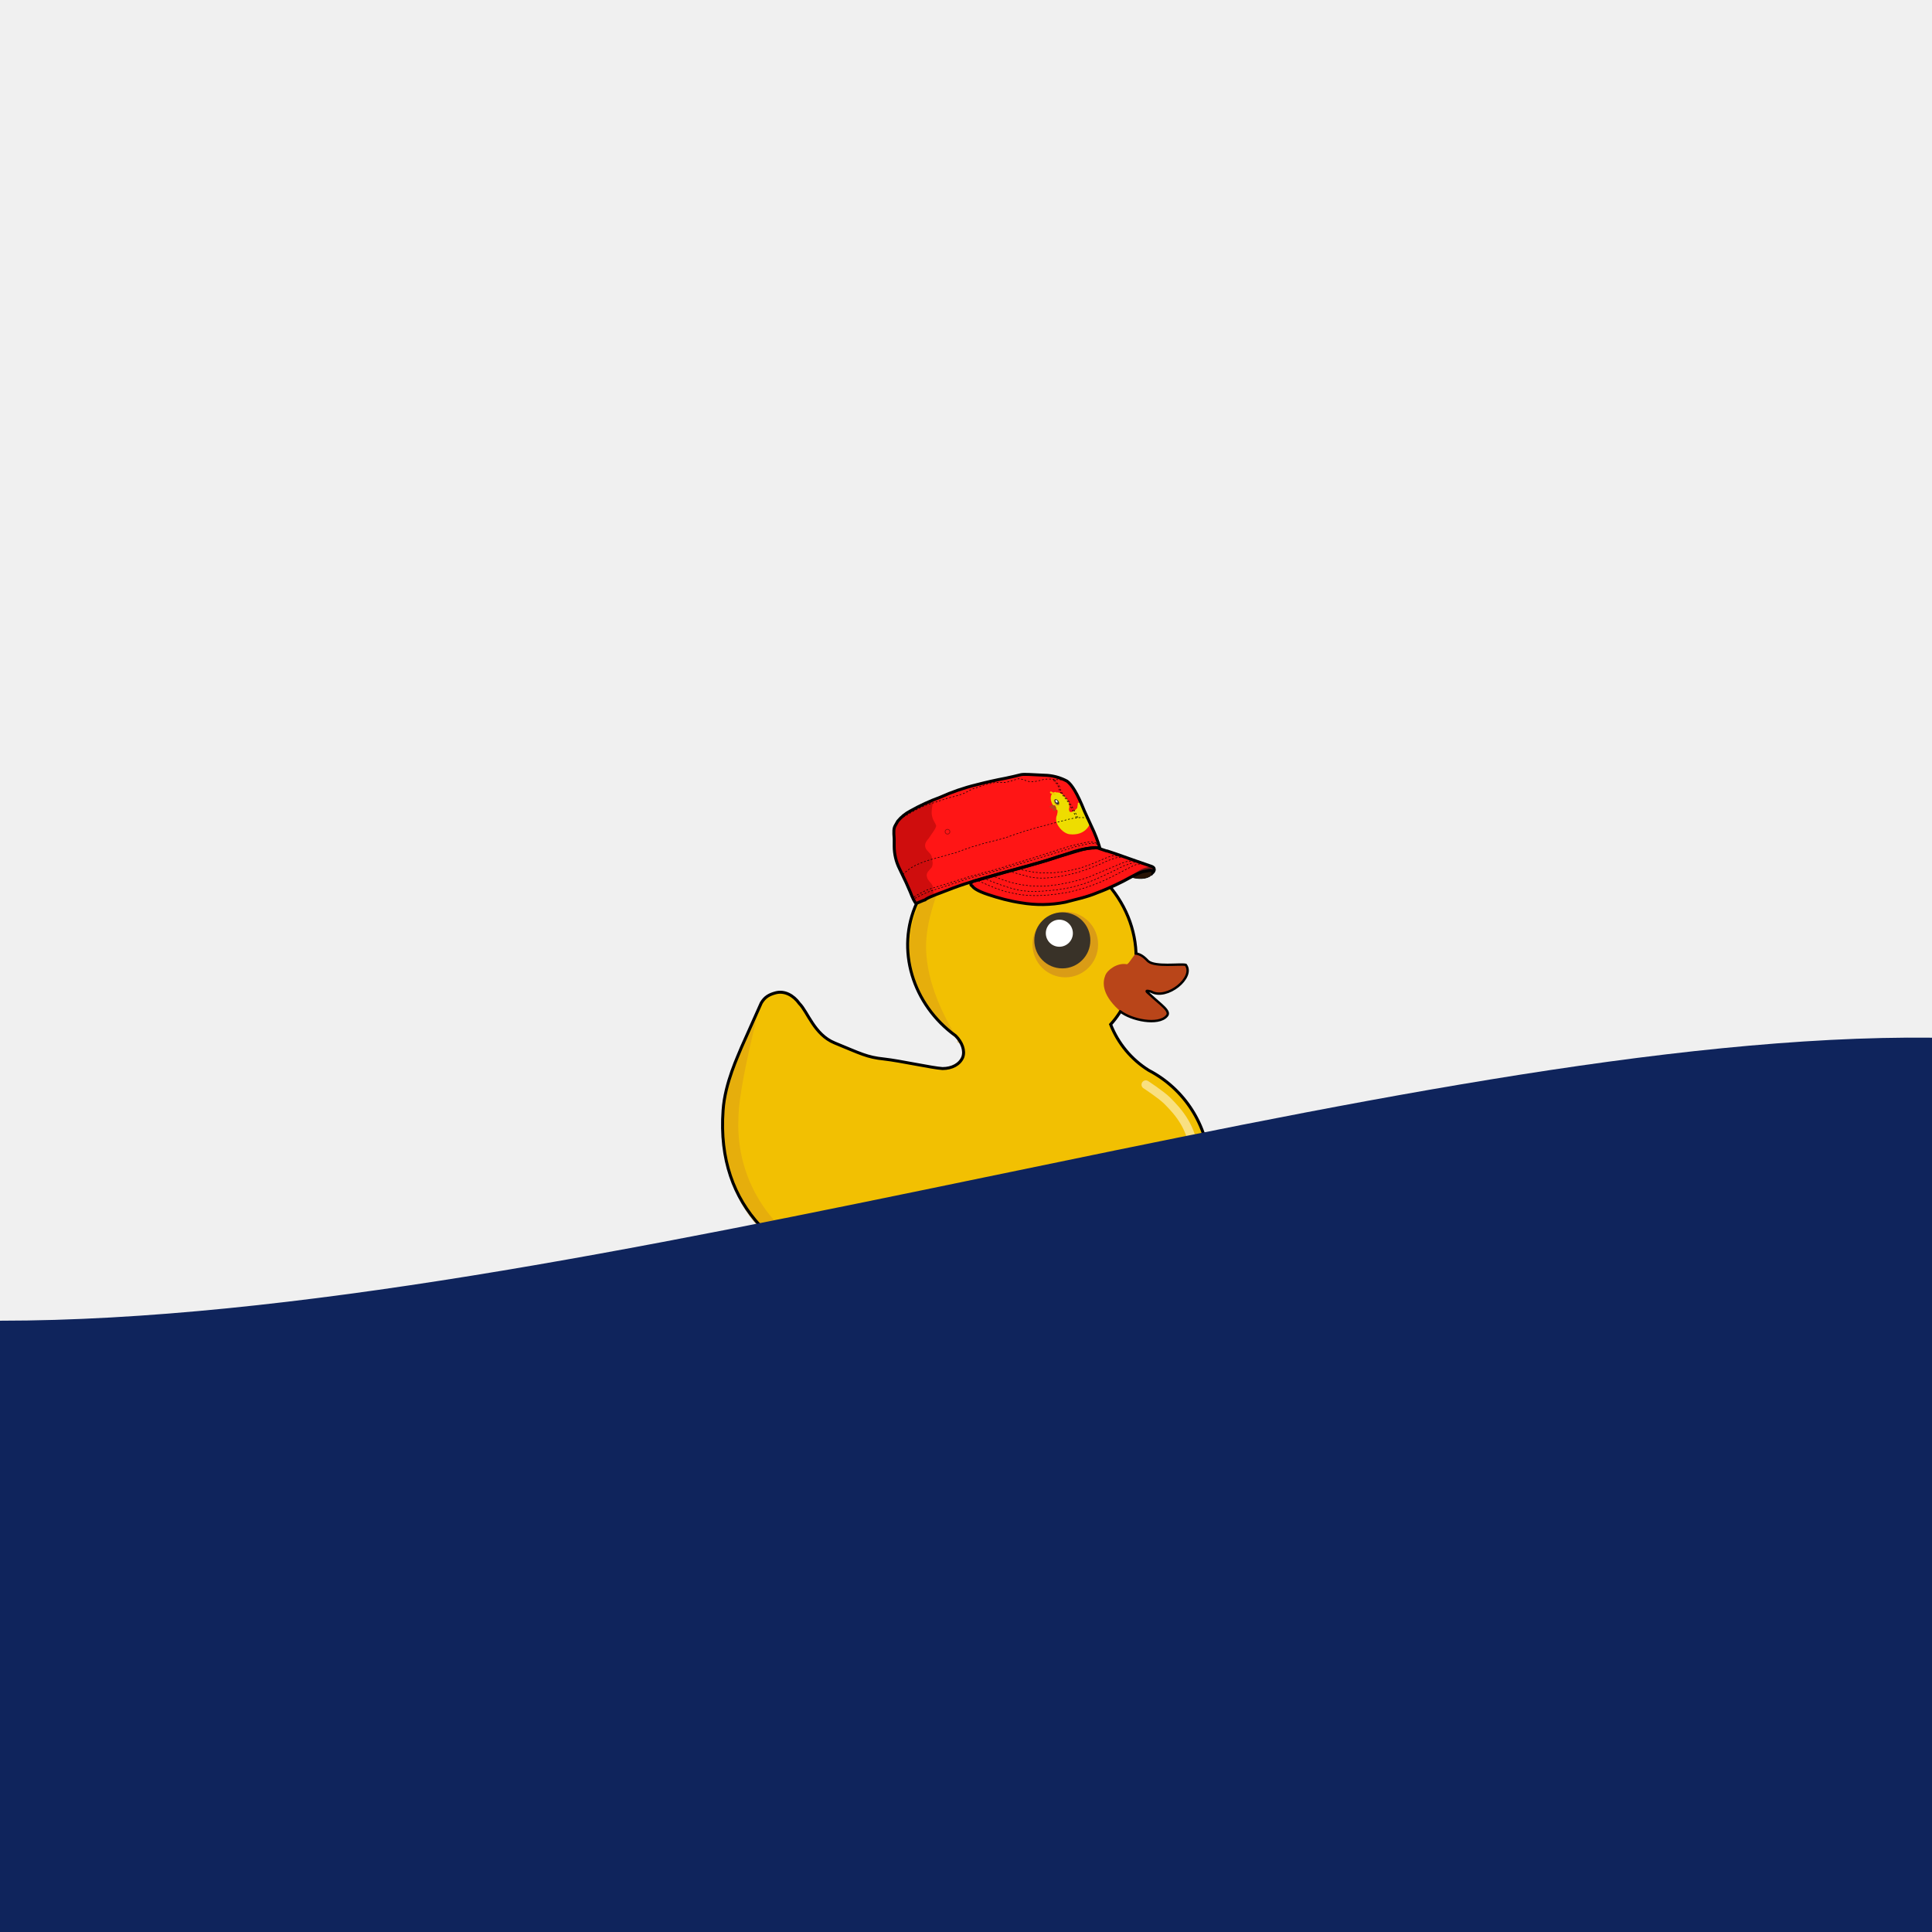
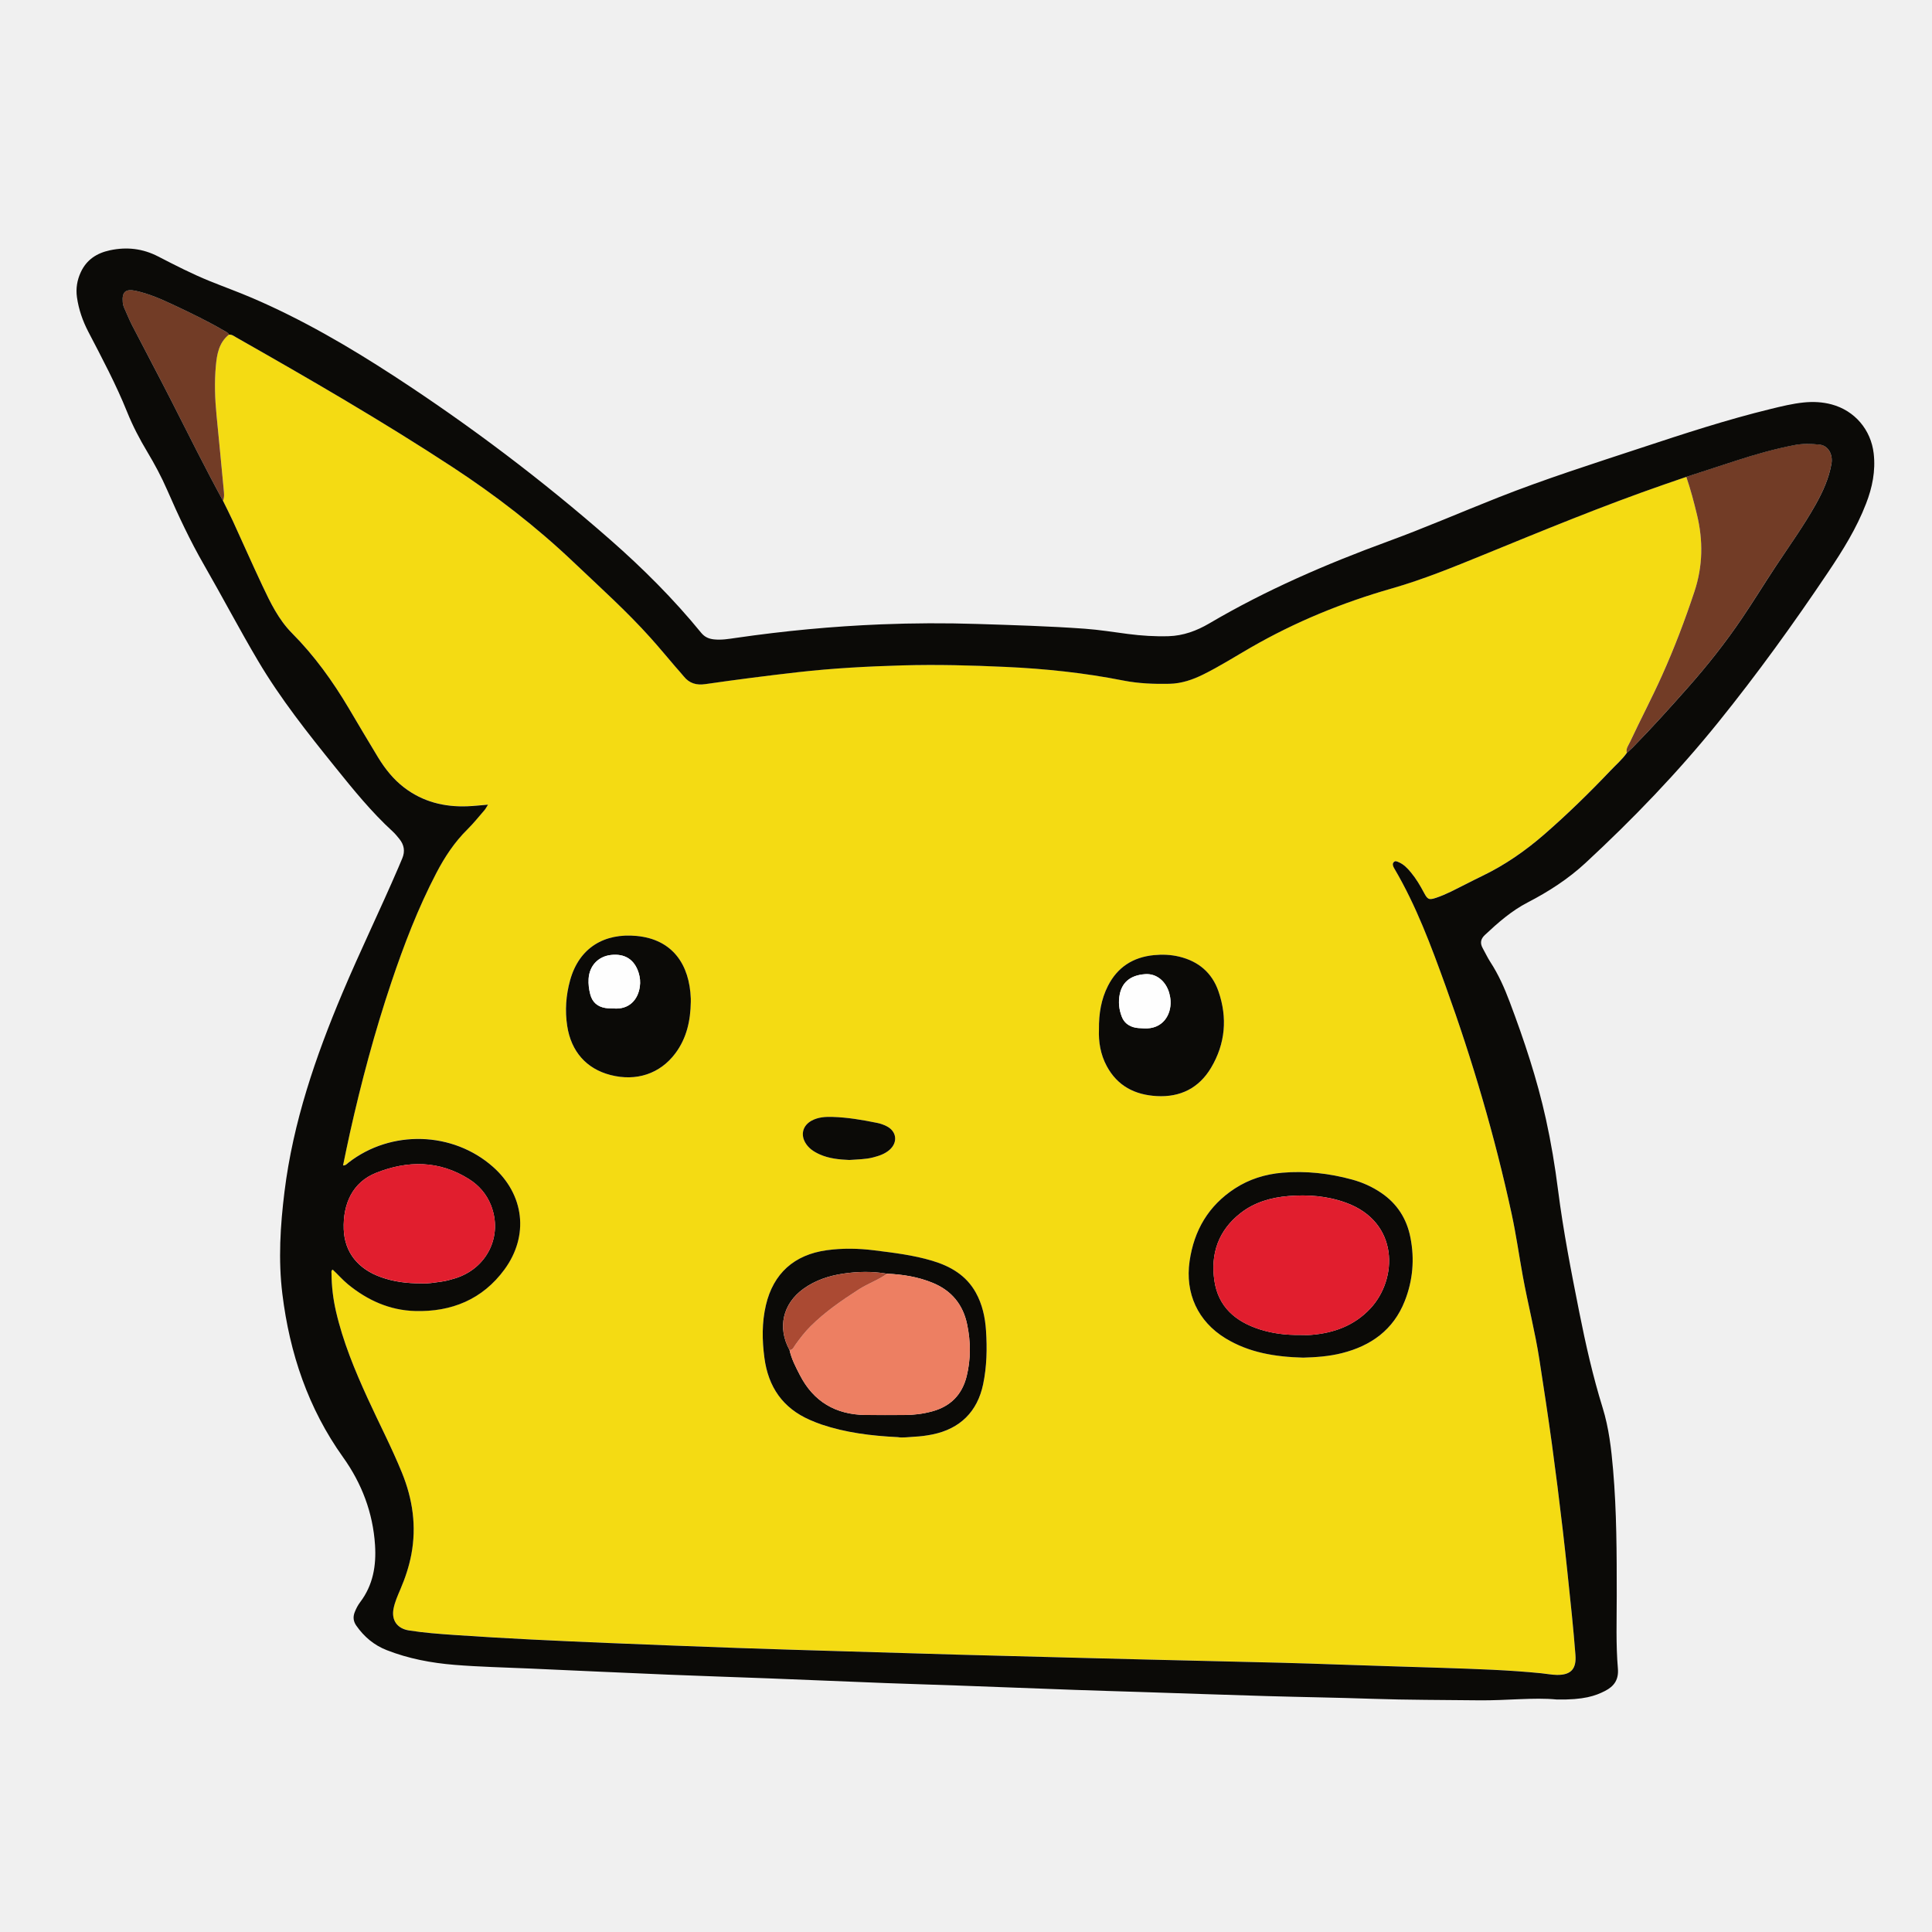
- <svg xmlns="http://www.w3.org/2000/svg" xmlns:xlink="http://www.w3.org/1999/xlink" viewBox="0 0 1024 1024">
-   <defs>
-     <path fill="#fff" d="M168 58c-14 26.7-5 59.4 19 78.7-21.7 71-91.3-62.3-112.2-24.3l-13 25.3c-2 4-10.7 20-12.6 36-13 115 147 127 227.6 110C407.5 238.3 246.3-81.1 168 58Z" id="z1" />
-     <path d="M597 73c6-1 17 0 39 1a83 83 0 0 1 38 10c8 6 17 20 29 50l12 26a252 252 0 0 1 14 36 49 49 0 0 0-15 0c-9 1-24 4-37 9l-37 12a3101 3101 0 0 1-71 20l-56 16a524 524 0 0 0-40 14c-10 4-28 10-36 15l-1 1-3 1-12 5c-2 0-7-11-10-19l-7-16-11-23a85 85 0 0 1-9-38v-12c-1-13-1-18 2-23l4-7a68 68 0 0 1 21-17 334 334 0 0 1 50-23 342 342 0 0 1 61-21 736 736 0 0 1 49-11 676 676 0 0 0 26-6Z" id="z2" />
-     <path d="m740 201-12-4s-3-2-9-1c-5 0-15 1-24 4l-34 10a915 915 0 0 1-35 11l-65 18-42 12c-3 1-6 2-6 4-1 2-1 3 2 5 2 3 8 8 26 14s36 11 56 14a204 204 0 0 0 74-1c18-5 35-8 54-16 19-7 42-18 54-25 13-7 19-10 26-11s8-2 11-1c2 1 2 3 2 3s3-3 2-6c0-2-2-3-4-4l-26-9-34-12-15-5z" id="z3" />
-   </defs>
-   <style>@keyframes wave{0%{transform:translateX(-100%)}to{transform:translateX(100%)}}@keyframes duck{0%,to{transform:rotate(10deg)}50%{transform:rotate(-10deg)}}@keyframes duckwrapper{0%{transform:translateY(8%)}to{transform:translateY(-6%)}}</style>
-   <defs>
-     <mask id="c">
-       <path fill="#0c8b00" d="M110 162s45-14 45-3c0 10 9 48 10 52 4 36 11 61-2 101 2 6-77 23-77 23l-6 2-13 4a57 57 0 0 1-14 3c-1 0-6-13-8-22l-5-18a361 361 0 0 1-7-26 93 93 0 0 1-4-43 89 89 0 0 0 1-13c1-14 2-20 7-25l5-7c3-4 15-11 26-15a416 416 0 0 1 40-12l2-1z" />
-     </mask>
-     <mask id="d">
-       <path fill="#03ff45" d="m476 332-36 8-42 14-86 13-12 13 23-1c20-1 39-2 61-8a632 632 0 0 0 62-19 93 93 0 0 1 29-8l12 1c2 1 2 4 2 4s4-3 3-6a8 8 0 0 0 0-1l-2-2z" />
-     </mask>
-     <mask id="a">
-       <use color="#000" xlink:href="#z1" />
-     </mask>
-     <mask id="b">
-       <use color="#000" xlink:href="#z1" />
-     </mask>
-   </defs>
-   <g style="transform-origin:center;animation:duckwrapper 2s ease-in-out -1s infinite alternate">
-     <g style="transform-origin:center;animation:duck 4s ease-in-out -3.9s infinite">
-       <path fill="#281305" stroke="#000" d="M598 465h2c3 1 8 1 10-1l2-3c-4-4-6-3-6-3a59 59 0 0 0-8 7z" style="stroke-width:.32" />
-       <g fill-rule="evenodd">
-         <path fill="#f2c002" d="M533.984 446.592c-20.54 1.264-39.184 12.956-48.032 31.916-11.376 24.648-2.212 54.036 20.54 70.468 3.476 3.476 5.056 7.9 3.792 11.376-1.58 3.792-5.688 6.004-10.744 6.004-5.372-.316-22.436-4.108-30.968-5.056-9.164-.948-12.324-2.844-26.228-8.532-10.744-4.424-14.22-16.432-18.644-20.856-3.16-4.424-7.9-6.952-12.64-5.688-3.476.948-5.688 2.212-7.584 5.372l-10.428 23.384c-1.58 4.108-8.848 18.96-9.796 33.496-7.584 104.912 138.408 109.652 211.088 90.692 27.492-7.268 48.348-31.916 46.768-61.304a60.04 60.04 0 0 0-32.232-50.56 50.244 50.244 0 0 1-20.224-24.332c3.476-3.792 6.32-8.216 8.532-13.272 13.272-28.44-.948-62.884-31.6-77.104a64.78 64.78 0 0 0-31.6-6.004z" color="#000" />
-         <path fill="none" stroke="#f2c802" stroke-linecap="round" stroke-linejoin="round" stroke-width="13.588" d="M539.988 453.228c9.164-.316 18.644-1.58 25.28-8.848" />
-         <path fill="none" stroke="#fff" stroke-linecap="round" stroke-linejoin="round" stroke-width="4.55" d="M607.296 574.888s8.216 5.372 11.376 8.532c6.636 6.636 12.64 13.904 14.536 27.492.948 7.268 1.58 11.692-.632 20.224-1.264 5.688-1.58 6.004-4.424 12.324m-3.476 5.688c-5.056 8.848-10.428 12.956-18.644 18.644" opacity=".5" />
-         <path fill="#da9c16" d="M83 82s-24 71-25 95a83 83 0 0 0 29 71c24 22 62 40 62 40l-90-22-15-84 13-73Z" mask="url(#a)" opacity=".5" transform="matrix(.915 -.042 .042 .915 330.896 433.4426)" />
-         <path fill="#da9c16" d="M200 14s-28 39-29 69c-1 29 18 57 18 57l-48-27 3-77z" mask="url(#b)" opacity=".5" transform="matrix(.915 -.042 .042 .915 330.896 433.4426)" />
-         <g transform="matrix(.316 0 0 .316 352.6 387.5)">
-           <circle cx="671" cy="358" r="55" fill="#da9c16" />
-           <circle cx="666" cy="351" r="47" fill="#393228" />
-           <circle cx="661" cy="339" r="22.7" fill="#fff" />
-           <path fill="none" stroke="#000" stroke-width="5" d="M574 187c-65 4-124 41-152 101-36 78-7 171 65 223 11 11 16 25 12 36-5 12-18 19-34 19-17-1-71-13-98-16-29-3-39-9-83-27-34-14-45-52-59-66-10-14-25-22-40-18-11 3-18 7-24 17l-33 74c-5 13-28 60-31 106-24 332 438 347 668 287 87-23 153-101 148-194a190 190 0 0 0-102-160 159 159 0 0 1-64-77c11-12 20-26 27-42 42-90-3-199-100-244a205 205 0 0 0-100-19z" />
-           <path fill="#b94519" d="M738 410c3-9 20-22 36-19 3 1 13-18 16-18 9 1 16 9 21 13 11 10 52 4 63 6 16 20-33 60-59 45-13-4-5 2-2 5 18 17 36 28 29 36-15 16-63 6-82-11-29-27-26-47-22-57z" />
-           <path fill="none" stroke="#000" stroke-linecap="round" stroke-width="4" d="M789 373c10 1 17 9 21 13 12 10 53 4 63 6 16 21-32 60-58 45-14-4-5 2-2 5 18 17 36 28 28 36-14 16-59 7-78-8" />
-         </g>
-       </g>
-       <g fill="#ff1515" transform="matrix(.316 0 0 .316 352.6 387.5)">
-         <use xlink:href="#z2" />
-         <use xlink:href="#z3" />
-       </g>
-       <path fill="#800" d="M110 162s-7 16-7 26 4 15 5 20c1 4-11 15-17 22-7 6-9 10-8 16s9 12 9 18c0 7 1 14-3 19-4 4-12 8-11 15 0 8 7 13 8 19v37c-7 3-14 3-14 3H6l1-218h94s8 23 9 22z" mask="url(#c)" transform="matrix(.2874 -.0414 .0414 .2874 456.5 382.1)" />
-       <path fill="#411" d="M482 339h-3c-9 0-19 5-26 8a801 801 0 0 1-48 16 401 401 0 0 1-59 13l-44 5c7 0 13 7 22 6a529 529 0 0 0 126-28c15-6 17-5 24-5h13c2 2 7-1 7-1l3-10-1-2-2-1-12-1z" mask="url(#d)" transform="matrix(.2874 -.0414 .0414 .2874 456.5 382.1)" />
-       <path fill="#ed0" d="M559.58 420.048c1.58-.316 3.476.632 4.74 2.212 2.212 1.896 2.844 4.74 2.212 6.636l.316 1.264.948.316 1.896-.948 1.264-1.264.316-2.212c0-.632 0-.632.632-.632l.632.316 5.056 11.06s-2.212 6.32-10.744 5.372c-2.212-.316-4.74-2.212-6.32-5.056-.948-1.896-.948-3.792-.316-5.056l.316-1.58v-.948a8.532 8.532 0 0 1-1.264-1.264c-2.212-2.212-3.16-5.688-1.58-7.584a2.844 2.844 0 0 1 1.896-.948z" />
-       <path fill="#da9c16" d="M559.264 423.682c-.695.126-.948.948-.442 1.896.474.948 1.39 1.58 2.086 1.454.632-.095.948-.948.411-1.896a3.065 3.065 0 0 0-.727-.948c.221.19.411.442.632.727.316.758.221 1.454-.316 1.58-.569.095-1.264-.442-1.706-1.264-.316-.758-.221-1.454.316-1.517.19 0 .316 0 .569.063-.316-.095-.506-.158-.727-.126z" />
-       <g transform="matrix(-.3122 .0487 .14 .2833 352.6 387.5)">
-         <ellipse cx="-562" cy="229" fill="#393228" rx="3.3" ry="5" />
-         <ellipse cx="-562" cy="228" fill="#fff" rx="1.6" ry="2.4" />
-       </g>
-       <path fill="#b94519" d="M559.454 427.19c-.19-.316-.758-.537-1.043-.316l-.632-.474c-.316.727-.948.695-1.58.98 0 .632 1.58 1.58 1.896 1.043.379-.063-.158 1.074.126 1.296 1.612.474 2.086-1.422 1.169-2.465z" />
-       <path stroke="#f2c802" stroke-linecap="round" d="m559 421-2-1" />
-       <g fill="none" stroke="#000" transform="matrix(.316 0 0 .316 352.6 387.5)">
-         <g stroke-dasharray="3 3">
-           <path d="M708 147s-2-2-8-2c-5 0-12 0-24 3l-46 12c-26 7-40 12-57 18-18 6-29 7-44 12-16 4-28 9-42 14l-40 11a158 158 0 0 0-31 12 94 94 0 0 0-18 14m366-32h-11c-5 0-12 3-19 6s-20 9-36 14-38 9-60 9-47-7-47-7" />
-           <path d="M802 223h-8c-5 0-15 6-29 13-15 8-47 26-93 35-46 8-73 5-93 0-19-3-56-21-56-21" />
-           <path d="m770 211-12 1a151 151 0 0 0-26 10c-8 3-37 17-72 22-36 6-52 0-58-2l-26-7m202-21" />
-           <path d="M787 218h-8c-5 0-12 3-19 6l-50 21a311 311 0 0 1-73 15 183 183 0 0 1-69-10l-19-7" />
-           <path d="M794 220h-7l-18 6a622 622 0 0 1-35 17c-11 5-40 20-85 24-45 5-60-1-74-5a403 403 0 0 1-40-15M653 82l7 8c2 3 2 8 5 13l12 15 9 15a505 505 0 0 1 6 12" />
-           <path d="m394 147 11-6a184 184 0 0 1 24-13c8-4 14-6 22-8l24-8c9-2 21-5 29-9s10-6 15-7a330 330 0 0 0 17-6l18-4h18l20-6c6-1 14 5 22 5s17-3 21-4a58 58 0 0 1 17 0l15 1m58 108s-3-2-10-2c-8 1-26 5-40 10a7311 7311 0 0 1-115 35l-51 14a2650 2650 0 0 1-63 21c-10 3-30 14-30 14" />
-           <path d="m651 82 7 8c2 4 2 8 5 13l12 15a383 383 0 0 1 15 28m33 42s-3-2-11-2c-7 0-26 5-40 9a7311 7311 0 0 1-114 36l-51 14a2650 2650 0 0 1-64 20c-10 3-29 15-29 15" />
-         </g>
-         <circle cx="445.3" cy="233" r="4" stroke-width="1.3" opacity=".4" transform="rotate(-8)" />
-         <g stroke-width="5">
-           <use xlink:href="#z3" />
-           <use xlink:href="#z2" />
-         </g>
-       </g>
-     </g>
-   </g>
-   <path style="fill-opacity:1;stroke:none;stroke-width:1px;stroke-linecap:butt;stroke-linejoin:miter;stroke-opacity:1;animation:wave 4s linear infinite;fill:#0f245c" d="M1024 550C746 547 306 700 0 700s-746-147-1024-150-719 150-1024 150v324h4096V700c-306 0-746-147-1024-150Z" />
+ <svg xmlns="http://www.w3.org/2000/svg" version="1.1" id="Layer_1" x="0px" y="0px" viewBox="0 0 720 720" enable-background="new 0 0 720 720" xml:space="preserve">
+   <path fill="#F4DB13" d="M632.42,191.85c-1.15-4.76-2.4-9.51-3.99-14.16c-2.82,0.97-5.63,1.94-8.45,2.91  c-22.63,7.86-44.76,16.99-66.93,26.05c-11.31,4.63-22.63,9.26-34.41,12.63c-18.36,5.25-35.91,12.43-52.47,21.97  c-5.88,3.39-11.62,7.02-17.71,10.05c-4,1.99-8.15,3.41-12.67,3.5c-5.77,0.12-11.53-0.1-17.2-1.22c-14.45-2.86-29.06-4.4-43.77-5.07  c-12.85-0.59-25.7-0.94-38.56-0.57c-12.96,0.37-25.9,1.07-38.78,2.52c-11.54,1.31-23.07,2.79-34.56,4.45  c-3.44,0.5-6.02-0.26-8.15-2.91c-0.97-1.2-2.03-2.33-3.03-3.5c-3.09-3.59-6.1-7.24-9.26-10.77c-8.94-9.98-18.91-18.91-28.6-28.13  c-13.99-13.31-29.19-25.04-45.33-35.61c-26.17-17.13-53.23-32.78-80.42-48.22c-0.89-0.5-1.7-1.2-2.82-1.09  c-3.72,2.97-4.46,7.28-4.86,11.57c-0.57,6.15-0.35,12.32,0.25,18.47c0.9,9.2,1.81,18.4,2.66,27.61c0.13,1.41,0.35,2.87-0.27,4.25  c1.22,2.49,2.49,4.96,3.65,7.48c3.69,8.04,7.25,16.13,11.02,24.13c2.99,6.33,6.04,12.68,11.05,17.73  c8.33,8.39,15.15,17.89,21.17,28.01c3.63,6.1,7.22,12.23,10.91,18.29c2.58,4.25,5.66,8.12,9.63,11.17c7,5.39,15.04,7.39,23.75,7.04  c2.41-0.1,4.81-0.38,7.59-0.6c-0.56,0.88-0.87,1.53-1.32,2.05c-2.08,2.41-4.08,4.92-6.35,7.16c-4.82,4.76-8.47,10.3-11.59,16.27  c-6.82,13.08-12.08,26.8-16.77,40.74c-6.2,18.44-11.21,37.2-15.45,56.18c-0.89,3.99-1.69,8-2.55,12.06  c1.09,0.01,1.52-0.65,2.06-1.08c15.85-12.31,38.84-11.64,53.8,1.58c11.69,10.33,13.53,25.69,4.3,38.27  c-8.2,11.18-19.75,15.85-33.27,15.48c-9.43-0.26-17.76-3.98-25.07-9.97c-2.05-1.68-3.76-3.69-5.69-5.47  c-0.63,0.43-0.42,0.99-0.42,1.45c0.02,4.75,0.58,9.45,1.65,14.07c2.6,11.28,7.01,21.92,11.79,32.41  c4.22,9.26,8.94,18.29,12.79,27.73c4.03,9.87,5.5,19.98,3.51,30.52c-0.84,4.47-2.28,8.74-4.06,12.92c-1.01,2.36-2.07,4.72-2.57,7.26  c-0.85,4.34,1.37,7.41,5.72,8.11c5.59,0.9,11.24,1.3,16.88,1.69c19.09,1.33,38.2,2.21,57.31,2.99c16.13,0.66,32.27,1.29,48.4,1.86  c13.06,0.46,26.12,0.83,39.18,1.23c14.39,0.44,28.79,0.87,43.18,1.27c13.98,0.39,27.97,0.74,41.95,1.1  c18.82,0.48,37.64,0.99,56.46,1.39c14.29,0.31,28.59,0.66,42.88,1.18c13.06,0.48,26.12,0.81,39.17,1.25  c12.23,0.41,24.47,0.8,36.66,2.01c1.94,0.19,3.88,0.59,5.82,0.61c5.2,0.05,7.27-2.25,6.85-7.48c-0.4-4.92-0.81-9.85-1.32-14.76  c-1.1-10.64-2.18-21.29-3.42-31.92c-1.24-10.63-2.57-21.24-4.02-31.84c-1.44-10.5-3.04-20.97-4.66-31.44  c-1.62-10.47-4.29-20.74-6.19-31.16c-1.42-7.79-2.53-15.65-4.2-23.38c-6.25-28.77-14.54-56.97-24.54-84.65  c-5.41-14.99-10.94-29.95-19.07-43.76c-0.16-0.27-0.32-0.53-0.43-0.82c-0.23-0.59-0.36-1.18,0.16-1.71  c0.57-0.57,1.15-0.23,1.71-0.01c1.97,0.8,3.39,2.31,4.7,3.9c1.91,2.31,3.43,4.87,4.83,7.52c1.36,2.58,1.85,2.81,4.63,1.87  c1.84-0.63,3.65-1.4,5.4-2.25c3.88-1.89,7.69-3.93,11.58-5.8c8.51-4.08,16.18-9.4,23.27-15.58c8.62-7.51,16.8-15.49,24.67-23.78  c2.05-2.16,4.33-4.1,6.05-6.56c-0.42-1.58,0.6-2.77,1.19-4.03c3.87-8.3,8.16-16.39,11.91-24.75c4.6-10.24,8.58-20.7,12.11-31.35  C634.62,210.95,634.75,201.45,632.42,191.85z M257.44,373.39c-0.1,6.94-1.52,13.49-5.76,19.16c-5.7,7.63-14.56,10.55-24.18,8.07  c-8.97-2.31-14.65-8.77-16.11-18.23c-0.89-5.79-0.49-11.49,1.08-17.1c3.39-12.19,12.82-17.62,24.77-16.49  c13.44,1.27,19.74,10.67,20.19,23.36C257.45,372.57,257.44,372.98,257.44,373.39z M302.45,417.65c2.44-1.34,5.15-1.49,7.78-1.41  c5.64,0.17,11.21,1.12,16.74,2.25c1.19,0.24,2.38,0.68,3.47,1.22c3.76,1.88,4.25,6.03,1.06,8.82c-1.74,1.52-3.9,2.22-6.09,2.8  c-2.9,0.76-5.9,0.71-8.89,0.96c-3.76-0.17-7.53-0.51-11.07-2.1c-2.2-0.99-4.14-2.27-5.36-4.43  C298.31,422.64,299.29,419.39,302.45,417.65z M366.39,515.86c-2.13,10.23-8.61,16.65-18.88,18.72c-2.22,0.45-4.47,0.75-6.72,0.85  c-2.25,0.1-4.5,0.48-6.16,0.16c-10.08-0.49-19.44-1.68-28.48-4.71c-1.46-0.49-2.88-1.08-4.29-1.69  c-10.16-4.43-15.56-12.32-16.99-23.18c-0.87-6.58-0.96-13.12,0.56-19.62c2.77-11.81,10.56-18.77,22.61-20.45  c5.96-0.83,11.88-0.71,17.83,0.04c7.24,0.91,14.5,1.77,21.52,3.87c6.8,2.03,12.67,5.41,16.26,11.86c2.45,4.4,3.5,9.24,3.82,14.19  C367.9,502.57,367.76,509.26,366.39,515.86z M431.1,408.49c-8.15-0.44-14.67-3.77-18.65-11.18c-2.34-4.37-3.08-9.12-2.9-13.64  c-0.07-5.92,0.82-11.26,3.34-16.23c3.55-7,9.36-10.72,17.1-11.48c3.19-0.32,6.36-0.19,9.5,0.57c7.14,1.73,12.19,5.98,14.59,12.9  c3.42,9.86,2.59,19.54-2.76,28.52C446.83,405.47,439.89,408.97,431.1,408.49z M525.63,461.16c1.59,8.06,0.9,16.02-2.1,23.67  c-4.23,10.76-12.57,16.71-23.49,19.45c-4.82,1.21-9.74,1.53-14.38,1.66c-10.4-0.28-20.16-1.84-28.97-7.22  c-10.27-6.27-15.07-16.74-13.36-28.68c1.66-11.56,7.03-20.73,16.87-27.13c5.37-3.5,11.36-5.34,17.69-5.88  c8.79-0.75,17.47,0.23,25.98,2.54c3.88,1.06,7.54,2.7,10.9,4.98C520.69,448.59,524.26,454.21,525.63,461.16z" />
+   <path fill="#723C26" d="M678.01,165.66c-3.06-0.31-6.18-0.4-9.22,0.18c-7.35,1.42-14.55,3.45-21.67,5.77  c-6.23,2.03-12.46,4.05-18.69,6.08c1.59,4.65,2.84,9.4,3.99,14.16c2.32,9.6,2.2,19.1-0.95,28.59c-3.53,10.66-7.51,21.12-12.11,31.35  c-3.75,8.36-8.03,16.45-11.91,24.75c-0.59,1.26-1.61,2.45-1.19,4.03c0.75-0.69,1.54-1.35,2.25-2.08  c7.05-7.18,13.78-14.66,20.45-22.19c7.29-8.23,14.1-16.83,20.25-25.93c4.31-6.38,8.33-12.95,12.59-19.37  c5.05-7.61,10.4-15.03,14.86-23.02c2.66-4.76,4.92-9.69,5.86-15.14C683.15,169.26,681.26,165.98,678.01,165.66z M83.7,123.35  c-6.13-3.6-12.52-6.69-18.94-9.69c-4.54-2.13-9.15-4.18-14.11-5.27c-3.84-0.84-5.24,0.34-4.91,4.22c0.06,0.73,0.23,1.41,0.53,2.08  c0.98,2.15,1.84,4.36,2.92,6.46c4.86,9.41,9.86,18.75,14.65,28.19c6.33,12.47,12.56,24.99,19.25,37.27c0.62-1.38,0.4-2.85,0.27-4.25  c-0.85-9.21-1.77-18.41-2.66-27.61c-0.6-6.15-0.82-12.32-0.25-18.47c0.4-4.29,1.14-8.6,4.86-11.57  C85.01,123.97,84.32,123.71,83.7,123.35z" />
+   <path fill="#0B0A07" d="M698.27,169c-1.02-8.86-7.07-15.96-15.66-18.28c-3.43-0.92-6.9-1.09-10.41-0.73  c-4.2,0.43-8.3,1.44-12.39,2.44c-16.28,3.97-32.19,9.18-48.09,14.43c-17.94,5.92-35.96,11.65-53.54,18.6  c-13.66,5.4-27.14,11.26-40.94,16.31c-23,8.43-45.42,18.11-66.58,30.56c-4.66,2.74-9.68,4.6-15.15,4.76  c-5.04,0.15-10.09-0.17-15.08-0.82c-5.41-0.7-10.79-1.58-16.23-1.97c-13.34-0.96-26.7-1.34-40.06-1.77  c-11.93-0.38-23.87-0.33-35.81,0.15c-18.11,0.73-36.11,2.44-54.04,5.04c-2.74,0.4-5.49,0.87-8.29,0.55  c-1.91-0.22-3.41-0.88-4.71-2.47c-10.25-12.56-21.7-23.98-33.85-34.64c-25.34-22.22-52.17-42.5-80.41-60.9  C130.04,129.2,112.56,119,93.88,111c-5.19-2.22-10.51-4.14-15.75-6.26c-6.58-2.67-12.89-5.91-19.19-9.16  c-5.75-2.97-11.67-3.64-17.95-2.31c-4.94,1.05-8.73,3.52-10.89,8.18c-1.37,2.96-1.88,6.07-1.42,9.33c0.64,4.53,2.13,8.8,4.22,12.83  c5.12,9.84,10.34,19.64,14.49,29.95c2.08,5.17,4.65,10.08,7.51,14.85c2.75,4.59,5.27,9.3,7.41,14.21  c4.15,9.52,8.54,18.9,13.73,27.92c6.82,11.85,13.17,23.98,20.13,35.74c8.35,14.12,18.54,26.95,28.82,39.7  c6.72,8.34,13.46,16.66,21.39,23.92c0.91,0.83,1.68,1.81,2.46,2.76c1.77,2.18,2.18,4.59,1.08,7.21c-0.48,1.14-0.95,2.28-1.44,3.41  c-6.74,15.67-14.21,31.01-20.85,46.73c-10.06,23.85-18.39,48.18-21.6,74.04c-1.58,12.72-2.36,25.47-0.8,38.18  c2.71,22.04,9.58,42.6,22.66,60.9c6.93,9.69,11.09,20.61,11.87,32.63c0.5,7.69-0.72,14.97-5.54,21.32  c-0.86,1.14-1.52,2.42-2.05,3.79c-0.7,1.82-0.45,3.43,0.62,4.97c2.9,4.14,6.59,7.27,11.36,9.13c8.12,3.18,16.61,4.77,25.22,5.47  c9.32,0.76,18.69,0.95,28.04,1.37c17.26,0.78,34.52,1.57,51.78,2.29c12.44,0.52,24.88,0.9,37.31,1.38  c14.59,0.57,29.18,1.2,43.77,1.76c8.84,0.34,17.69,0.58,26.53,0.9c14.59,0.53,29.18,1.1,43.78,1.63c8.12,0.29,16.24,0.52,24.36,0.78  c15.73,0.51,31.45,1.07,47.18,1.53c13.06,0.38,26.12,0.56,39.18,1.01c13.27,0.46,26.54,0.41,39.82,0.57  c10.28,0.12,20.55-1.15,28.99-0.31c10.22,0.21,14.53-1.4,17.99-3.16c3.47-1.76,5.19-4.26,4.84-8.38  c-0.77-9.03-0.43-18.11-0.43-27.17c0-15.65-0.01-31.3-1.36-46.91c-0.67-7.8-1.57-15.61-3.89-23.09  c-3.63-11.71-6.32-23.62-8.71-35.63c-3.01-15.13-5.97-30.26-7.92-45.58c-1.13-8.87-2.6-17.71-4.53-26.45  c-3.29-14.89-8.09-29.3-13.46-43.55c-1.97-5.23-4.19-10.25-7.24-14.93c-1.06-1.63-1.87-3.42-2.83-5.12  c-1.05-1.87-0.81-3.43,0.8-4.94c4.89-4.59,9.93-9.01,15.92-12.11c7.81-4.04,15.13-8.76,21.59-14.74  c17.7-16.39,34.39-33.73,49.55-52.52c14.49-17.96,27.97-36.64,40.83-55.79c5.46-8.12,10.63-16.4,14.16-25.58  C697.76,181.68,699.02,175.5,698.27,169z M682.53,172.85c-0.94,5.44-3.2,10.38-5.86,15.14c-4.47,7.98-9.82,15.4-14.86,23.02  c-4.25,6.42-8.27,12.99-12.59,19.37c-6.15,9.1-12.96,17.7-20.25,25.93c-6.67,7.53-13.4,15.01-20.45,22.19  c-0.72,0.73-1.5,1.39-2.25,2.08c-1.72,2.46-4,4.4-6.05,6.56c-7.87,8.29-16.05,16.27-24.67,23.78c-7.1,6.18-14.77,11.5-23.27,15.58  c-3.89,1.87-7.7,3.91-11.58,5.8c-1.75,0.85-3.56,1.62-5.4,2.25c-2.77,0.94-3.27,0.71-4.63-1.87c-1.4-2.65-2.92-5.21-4.83-7.52  c-1.31-1.59-2.73-3.1-4.7-3.9c-0.56-0.23-1.14-0.56-1.71,0.01c-0.52,0.53-0.39,1.12-0.16,1.71c0.11,0.29,0.28,0.55,0.43,0.82  c8.13,13.82,13.65,28.78,19.07,43.76c10,27.68,18.3,55.88,24.54,84.65c1.68,7.73,2.78,15.59,4.2,23.38  c1.9,10.42,4.57,20.69,6.19,31.16c1.62,10.47,3.22,20.94,4.66,31.44c1.45,10.6,2.78,21.22,4.02,31.84  c1.24,10.63,2.32,21.28,3.42,31.92c0.51,4.91,0.92,9.84,1.32,14.76c0.42,5.23-1.66,7.53-6.85,7.48c-1.94-0.02-3.88-0.42-5.82-0.61  c-12.19-1.22-24.42-1.6-36.66-2.01c-13.06-0.44-26.12-0.77-39.17-1.25c-14.29-0.52-28.58-0.87-42.88-1.18  c-18.82-0.41-37.64-0.92-56.46-1.39c-13.98-0.35-27.97-0.71-41.95-1.1c-14.39-0.4-28.79-0.84-43.18-1.27  c-13.06-0.4-26.12-0.76-39.18-1.23c-16.14-0.57-32.27-1.2-48.4-1.86c-19.11-0.79-38.23-1.67-57.31-2.99  c-5.64-0.39-11.28-0.8-16.88-1.69c-4.34-0.7-6.56-3.77-5.72-8.11c0.5-2.54,1.56-4.9,2.57-7.26c1.78-4.17,3.21-8.45,4.06-12.92  c1.99-10.54,0.51-20.65-3.51-30.52c-3.85-9.44-8.56-18.47-12.79-27.73c-4.79-10.49-9.19-21.12-11.79-32.41  c-1.07-4.63-1.62-9.32-1.65-14.07c0-0.47-0.21-1.02,0.42-1.45c1.93,1.77,3.65,3.79,5.69,5.47c7.31,6,15.63,9.72,25.07,9.97  c13.53,0.37,25.07-4.3,33.27-15.48c9.23-12.59,7.4-27.94-4.3-38.27c-14.96-13.22-37.95-13.89-53.8-1.58  c-0.55,0.42-0.98,1.09-2.06,1.08c0.85-4.06,1.66-8.07,2.55-12.06c4.24-18.97,9.25-37.74,15.45-56.18  c4.69-13.95,9.95-27.67,16.77-40.74c3.11-5.97,6.77-11.51,11.59-16.27c2.26-2.24,4.26-4.75,6.35-7.16c0.45-0.52,0.76-1.17,1.32-2.05  c-2.78,0.23-5.18,0.51-7.59,0.6c-8.7,0.35-16.75-1.65-23.75-7.04c-3.97-3.05-7.04-6.93-9.63-11.17  c-3.69-6.07-7.29-12.19-10.91-18.29c-6.01-10.13-12.84-19.63-21.17-28.01c-5.01-5.05-8.07-11.4-11.05-17.73  c-3.77-8-7.33-16.09-11.02-24.13c-1.16-2.52-2.43-4.99-3.65-7.48c-6.69-12.28-12.92-24.8-19.25-37.27  c-4.8-9.44-9.8-18.78-14.65-28.19c-1.08-2.1-1.94-4.31-2.92-6.46c-0.3-0.67-0.47-1.35-0.53-2.08c-0.33-3.88,1.07-5.06,4.91-4.22  c4.95,1.09,9.57,3.14,14.11,5.27c6.42,3.01,12.82,6.1,18.94,9.69c0.62,0.36,1.31,0.63,1.61,1.35c1.12-0.11,1.93,0.58,2.82,1.09  c27.19,15.43,54.25,31.08,80.42,48.22c16.14,10.57,31.34,22.3,45.33,35.61c9.69,9.22,19.67,18.15,28.6,28.13  c3.16,3.53,6.18,7.18,9.26,10.77c1.01,1.17,2.06,2.3,3.03,3.5c2.13,2.65,4.71,3.41,8.15,2.91c11.5-1.66,23.02-3.14,34.56-4.45  c12.88-1.46,25.82-2.15,38.78-2.52c12.87-0.37,25.72-0.02,38.56,0.57c14.7,0.67,29.31,2.21,43.77,5.07  c5.68,1.12,11.43,1.34,17.2,1.22c4.52-0.09,8.68-1.52,12.67-3.5c6.09-3.02,11.83-6.66,17.71-10.05  c16.56-9.54,34.11-16.72,52.47-21.97c11.78-3.37,23.09-8.01,34.41-12.63c22.16-9.06,44.3-18.19,66.93-26.05  c2.81-0.98,5.63-1.94,8.45-2.91c6.23-2.03,12.46-4.05,18.69-6.08c7.12-2.32,14.32-4.35,21.67-5.77c3.04-0.59,6.17-0.49,9.22-0.18  C681.26,165.98,683.15,169.26,682.53,172.85z M140.14,437.1c11.77-4.68,23.51-4.69,34.59,2.28c3.73,2.34,6.58,5.59,8.23,9.76  c4.52,11.44-1.42,23.58-13.37,27.27c-1.67,0.51-3.37,0.99-5.09,1.22c-2.64,0.35-5.29,0.85-7.45,0.64  c-5.51,0.04-10.37-0.63-15.08-2.31c-8.56-3.05-13.55-9.26-13.87-17.79C127.75,448.56,131.45,440.56,140.14,437.1z M514.76,444.56  c-3.35-2.28-7.01-3.92-10.9-4.98c-8.5-2.32-17.18-3.29-25.98-2.54c-6.32,0.54-12.32,2.38-17.69,5.88  c-9.83,6.41-15.21,15.57-16.87,27.13c-1.71,11.94,3.09,22.4,13.36,28.68c8.81,5.38,18.58,6.94,28.97,7.22  c4.64-0.13,9.56-0.45,14.38-1.66c10.92-2.74,19.26-8.69,23.49-19.45c3.01-7.65,3.7-15.6,2.1-23.67  C524.26,454.21,520.69,448.59,514.76,444.56z M510.64,487.69c-5.98,6.36-13.54,9.08-22,9.78c-1.43,0.12-2.88,0.02-4.32,0.02  c-5.07,0.07-10.05-0.54-14.89-2.09c-9-2.89-15.43-8.38-16.86-18.12c-1.49-10.09,1.51-18.75,9.74-25.18  c5.19-4.06,11.32-5.81,17.76-6.36c7.33-0.62,14.58-0.06,21.58,2.49C521.5,455.47,520.96,476.72,510.64,487.69z M363.65,481.7  c-3.59-6.45-9.47-9.83-16.26-11.86c-7.02-2.1-14.27-2.96-21.52-3.87c-5.94-0.75-11.87-0.86-17.83-0.04  c-12.06,1.68-19.84,8.64-22.61,20.45c-1.52,6.5-1.43,13.04-0.56,19.62c1.43,10.86,6.83,18.76,16.99,23.18  c1.41,0.61,2.84,1.2,4.29,1.69c9.04,3.03,18.4,4.22,28.48,4.71c1.65,0.32,3.91-0.05,6.16-0.16c2.26-0.1,4.5-0.4,6.72-0.85  c10.27-2.08,16.75-8.49,18.88-18.72c1.37-6.6,1.51-13.29,1.07-19.97C367.14,490.94,366.1,486.1,363.65,481.7z M360.25,512.84  c-1.7,6.91-6.01,11.28-12.89,13.14c-3.39,0.92-6.84,1.35-10.36,1.35c-4.83,0-9.66,0.06-14.5-0.01c-11.04-0.15-19.3-4.94-24.4-14.86  c-1.54-3-3.13-5.99-3.86-9.34c-4.59-8.31-2.55-17.28,5.2-22.84c4.45-3.19,9.5-4.85,14.84-5.64c5.4-0.8,10.83-0.9,16.25,0.03  c5.88,0.25,11.64,1.17,17.11,3.43c6.99,2.89,11.25,8.08,12.78,15.47C361.77,500.01,361.82,506.44,360.25,512.84z M237.24,348.8  c-11.95-1.13-21.38,4.3-24.77,16.49c-1.56,5.62-1.97,11.32-1.08,17.1c1.46,9.46,7.14,15.92,16.11,18.23  c9.62,2.48,18.48-0.44,24.18-8.07c4.24-5.67,5.66-12.23,5.76-19.16c0-0.41,0.01-0.82,0-1.24  C256.98,359.47,250.68,350.07,237.24,348.8z M238.44,367.71c-0.71,4.98-4.08,8.58-9.79,8.12c-1.03-0.06-2.07-0.02-3.08-0.19  c-2.91-0.49-4.83-2.14-5.59-5.04c-0.5-1.9-0.74-3.84-0.63-5.81c0.28-4.83,3.54-8.33,8.27-8.89c5.25-0.62,8.83,1.7,10.37,6.62  C238.53,364.24,238.69,365.98,238.44,367.71z M451.32,397.94c5.35-8.98,6.18-18.66,2.76-28.52c-2.4-6.92-7.44-11.17-14.59-12.9  c-3.14-0.76-6.31-0.88-9.5-0.57c-7.74,0.77-13.55,4.48-17.1,11.48c-2.52,4.97-3.41,10.31-3.34,16.23c-0.19,4.53,0.55,9.28,2.9,13.64  c3.98,7.41,10.49,10.74,18.65,11.18C439.89,408.97,446.83,405.47,451.32,397.94z M426.23,383.24c-1.33-0.09-2.66-0.06-3.95-0.48  c-1.97-0.63-3.4-1.81-4.18-3.77c-1.09-2.74-1.39-5.59-0.81-8.44c0.85-4.14,3.61-7.13,9.55-7.52c4.12-0.27,7.63,2.62,8.89,7.04  c0.28,0.99,0.45,1.98,0.5,3.02C436.49,378.11,433.39,383.67,426.23,383.24z M305.44,430.19c3.54,1.59,7.31,1.93,11.07,2.1  c3-0.25,5.99-0.2,8.89-0.96c2.2-0.57,4.35-1.28,6.09-2.8c3.19-2.79,2.7-6.93-1.06-8.82c-1.09-0.55-2.27-0.98-3.47-1.22  c-5.53-1.13-11.1-2.08-16.74-2.25c-2.62-0.08-5.34,0.07-7.78,1.41c-3.16,1.74-4.14,4.99-2.37,8.11  C301.29,427.91,303.24,429.2,305.44,430.19z" />
+   <path fill="#E11E2E" d="M174.73,439.37c-11.09-6.97-22.83-6.96-34.59-2.28c-8.69,3.46-12.39,11.46-12.03,21.06  c0.32,8.53,5.31,14.74,13.87,17.79c4.71,1.68,9.57,2.35,15.08,2.31c2.16,0.21,4.81-0.29,7.45-0.64c1.72-0.23,3.43-0.71,5.09-1.22  c11.95-3.69,17.89-15.82,13.37-27.27C181.32,444.96,178.46,441.72,174.73,439.37z M501.64,448.24c-7-2.55-14.25-3.11-21.58-2.49  c-6.44,0.54-12.57,2.3-17.76,6.36c-8.22,6.43-11.23,15.08-9.74,25.18c1.44,9.74,7.86,15.23,16.86,18.12  c4.84,1.55,9.82,2.16,14.89,2.09c1.44,0,2.89,0.1,4.32-0.02c8.46-0.7,16.02-3.41,22-9.78C520.96,476.72,521.5,455.47,501.64,448.24z  " />
+   <path fill="#ED7F62" d="M360.43,493.58c-1.54-7.39-5.8-12.59-12.78-15.47c-5.47-2.26-11.23-3.18-17.11-3.43  c-3.24,2.36-7.07,3.64-10.44,5.81c-6.39,4.11-12.63,8.39-18.03,13.78c-2.11,2.11-3.92,4.46-5.66,6.88c-0.58,0.8-0.89,1.92-2.16,1.98  c0.72,3.35,2.31,6.34,3.86,9.34c5.1,9.92,13.36,14.71,24.4,14.86c4.83,0.07,9.66,0,14.5,0.01c3.51,0,6.96-0.43,10.36-1.35  c6.87-1.86,11.19-6.23,12.89-13.14C361.82,506.44,361.77,500.01,360.43,493.58z" />
+   <path fill="#AB4A33" d="M314.29,474.65c-5.34,0.79-10.39,2.45-14.84,5.64c-7.75,5.55-9.79,14.53-5.2,22.84  c1.27-0.05,1.58-1.18,2.16-1.98c1.74-2.42,3.54-4.77,5.66-6.88c5.41-5.39,11.64-9.67,18.03-13.78c3.36-2.16,7.2-3.45,10.44-5.81  C325.12,473.75,319.69,473.85,314.29,474.65z" />
+   <path fill="#FEFEFE" d="M227.63,355.9c-4.73,0.55-7.98,4.05-8.27,8.89c-0.12,1.97,0.12,3.9,0.63,5.81c0.77,2.9,2.69,4.55,5.59,5.04  c1.01,0.17,2.05,0.13,3.08,0.19c5.7,0.46,9.08-3.14,9.79-8.12c0.25-1.73,0.09-3.47-0.45-5.19  C236.45,357.61,232.88,355.29,227.63,355.9z M436.24,373.1c-0.05-1.04-0.22-2.03-0.5-3.02c-1.25-4.42-4.76-7.31-8.89-7.04  c-5.94,0.39-8.7,3.37-9.55,7.52c-0.58,2.86-0.29,5.7,0.81,8.44c0.78,1.96,2.21,3.13,4.18,3.77c1.3,0.42,2.63,0.39,3.95,0.47  C433.39,383.67,436.49,378.11,436.24,373.1z" />
</svg>
